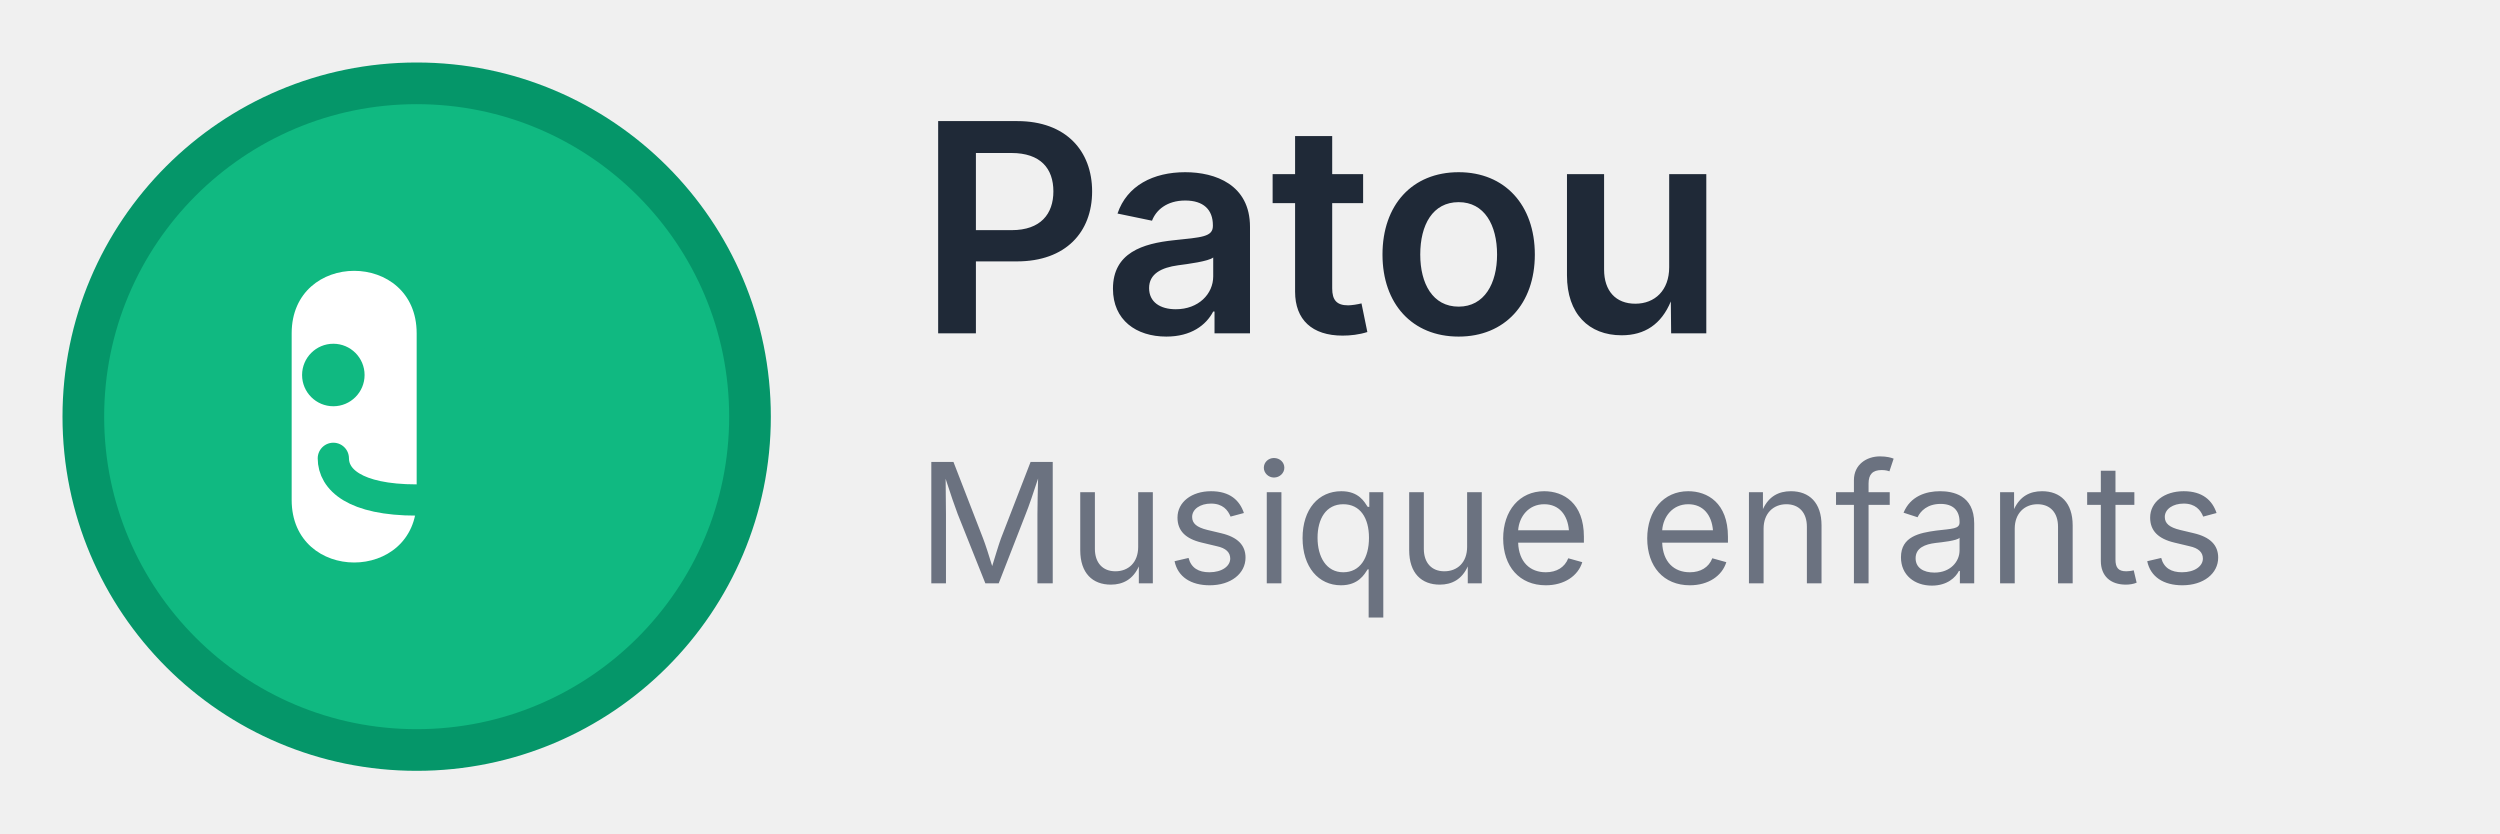
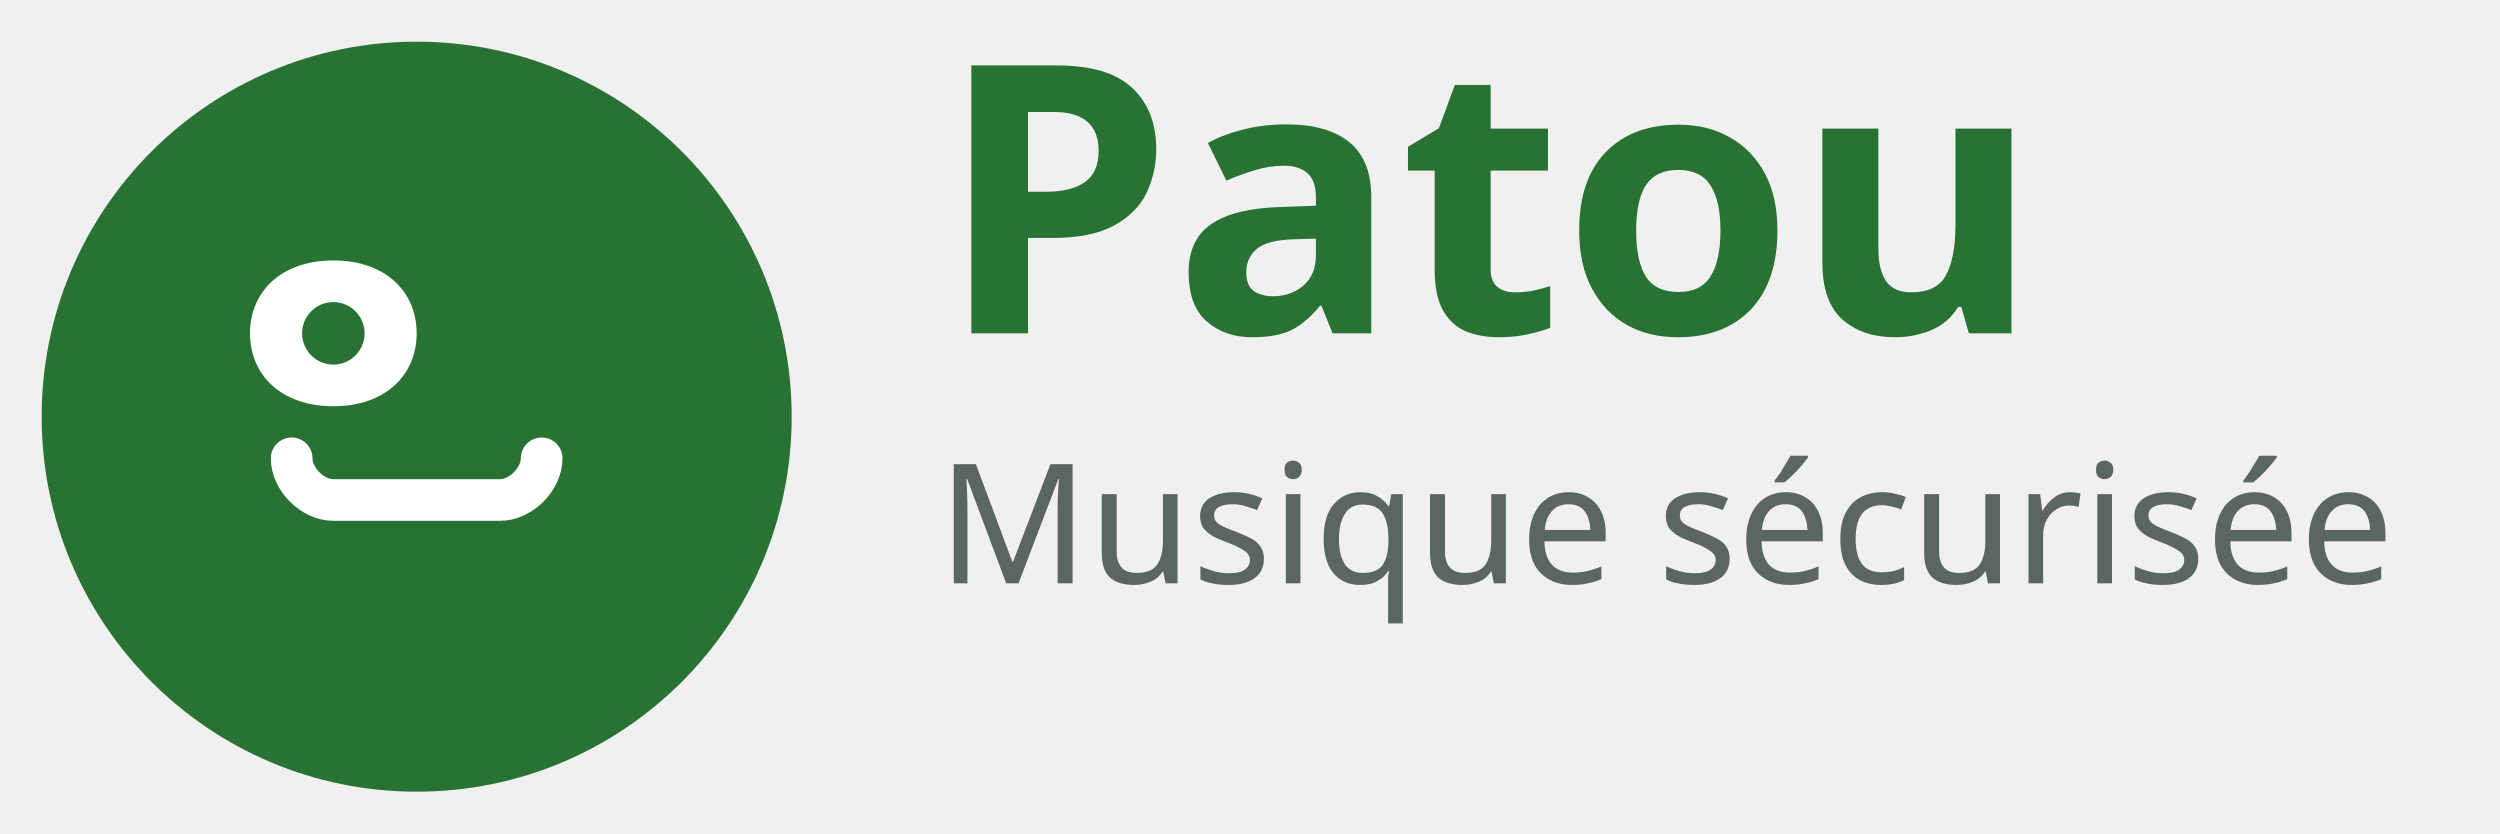
<svg xmlns="http://www.w3.org/2000/svg" width="120" height="40" viewBox="0 0 120 40" fill="none">
-   <circle cx="20" cy="20" r="16" fill="#10B981" stroke="#059669" stroke-width="2" />
-   <path d="M14 16c0-2 1.5-3 3-3s3 1 3 3v8c0 2-1.5 3-3 3s-3-1-3-3v-8z" fill="white" />
-   <circle cx="16" cy="18" r="1.5" fill="#10B981" />
-   <circle cx="24" cy="18" r="1.5" fill="#10B981" />
-   <path d="M16 22c0 1 1 2 4 2s4-1 4-2" stroke="#10B981" stroke-width="1.5" stroke-linecap="round" />
-   <text x="44" y="16" font-family="system-ui, -apple-system, sans-serif" font-size="14" font-weight="600" fill="#1F2937">Patou</text>
-   <text x="44" y="28" font-family="system-ui, -apple-system, sans-serif" font-size="8" fill="#6B7280">Musique enfants</text>
+   <circle cx="20" cy="20" r="18" fill="#287233" />
+   <path d="M12 16c0-2 1.5-3.5 4-3.5s4 1.5 4 3.5-1.5 3.5-4 3.5-4-1.5-4-3.5z" fill="white" />
+   <circle cx="16" cy="16" r="1.5" fill="#287233" />
+   <circle cx="24" cy="16" r="1.5" fill="#287233" />
+   <path d="M14 22c0 1 1 2 2 2h8c1 0 2-1 2-2" stroke="white" stroke-width="2" stroke-linecap="round" />
+   <text x="45" y="16" font-family="Nunito, sans-serif" font-size="18" font-weight="700" fill="#287233">Patou</text>
+   <text x="45" y="28" font-family="Nunito, sans-serif" font-size="8" fill="#5b6660">Musique sécurisée</text>
</svg>
